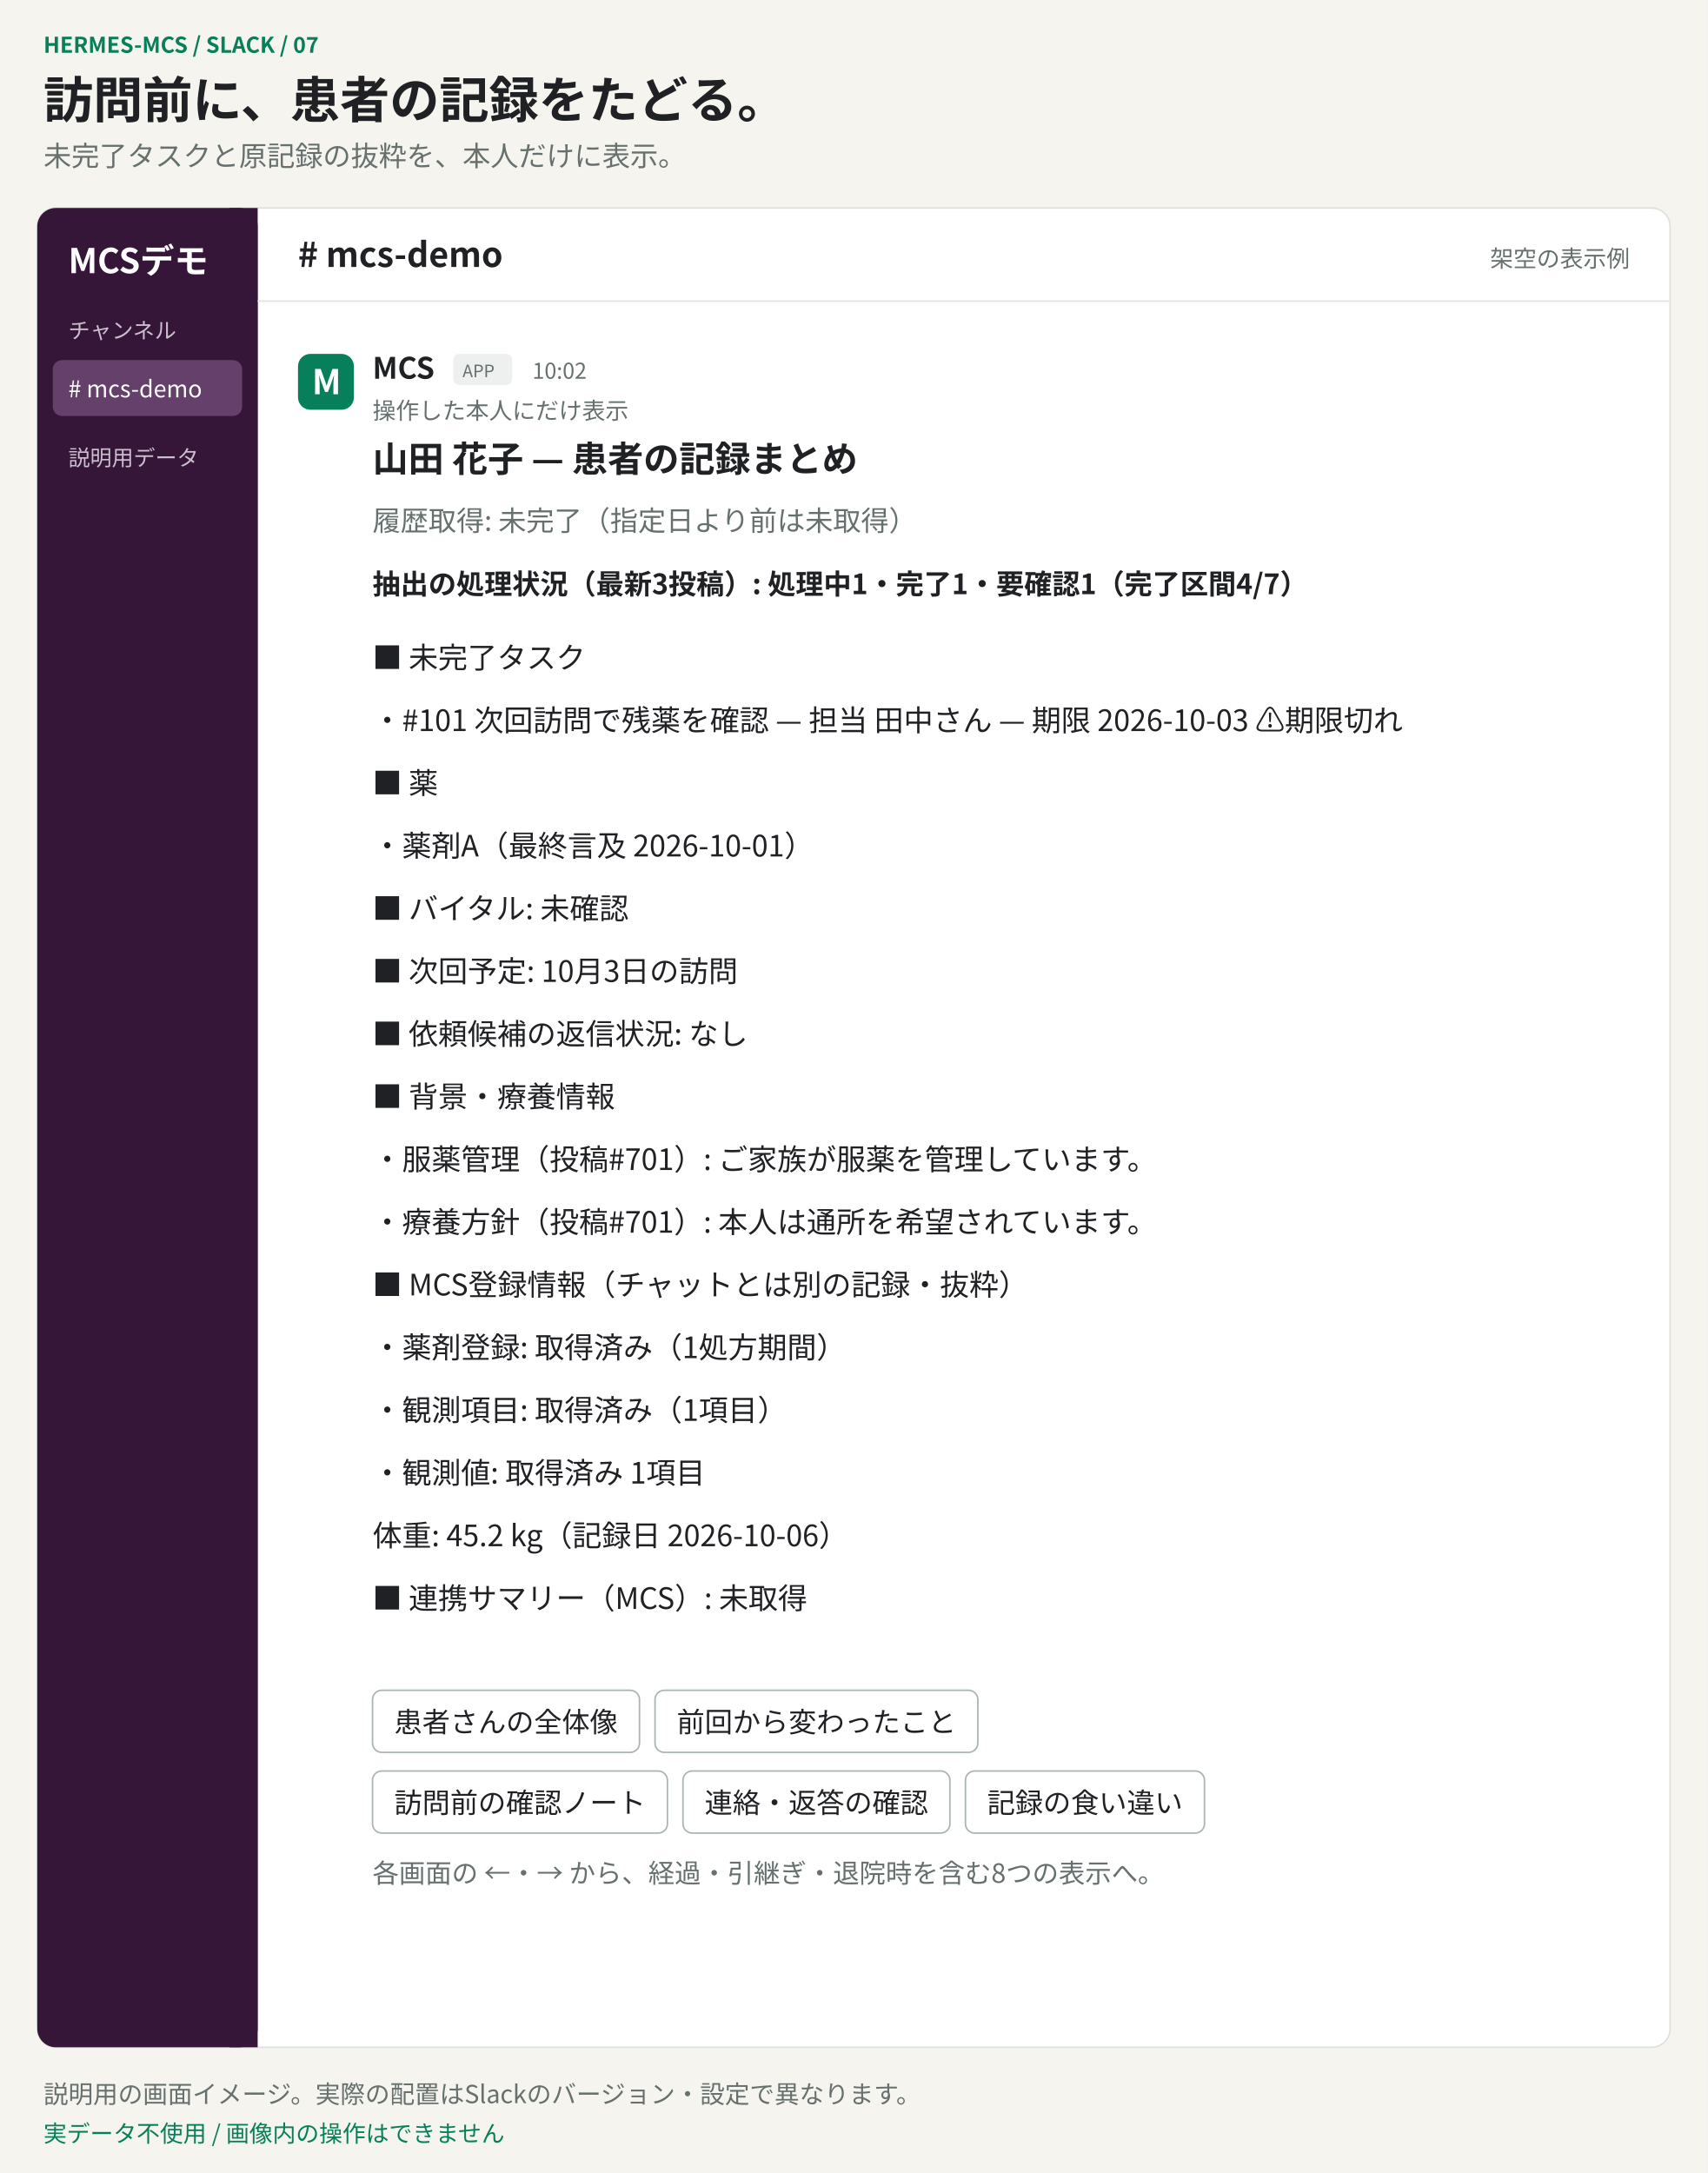
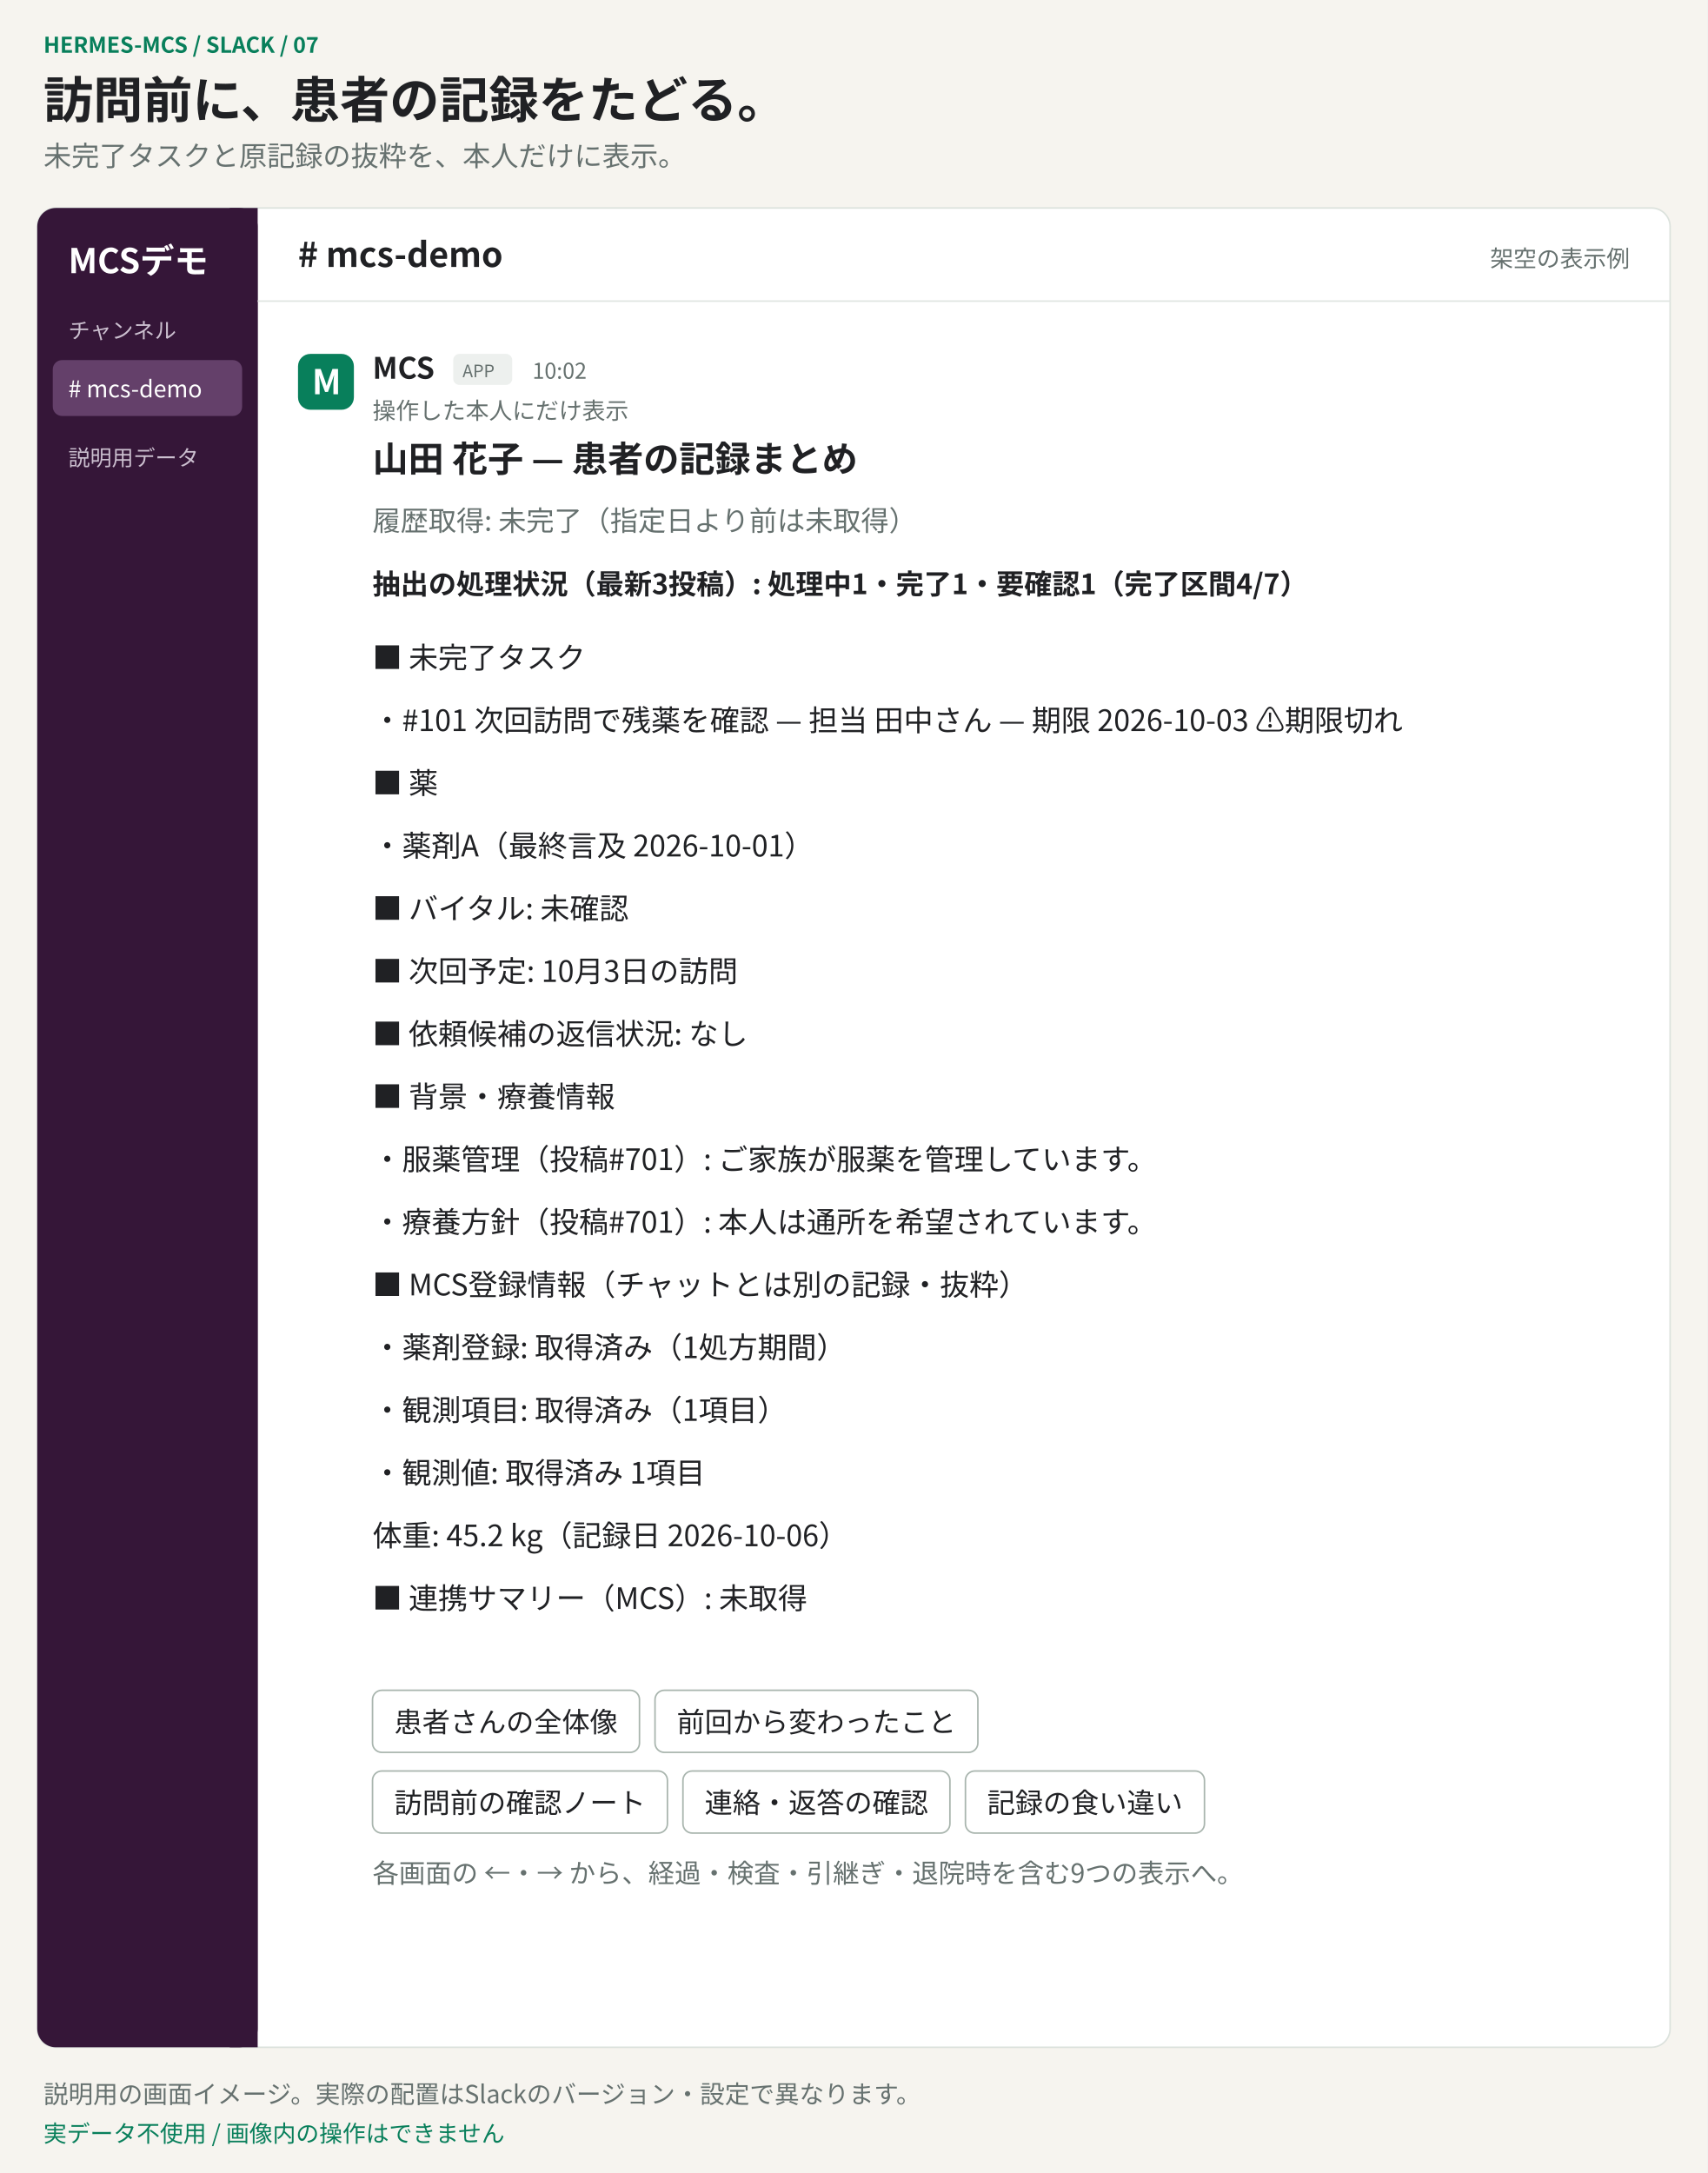
<svg xmlns="http://www.w3.org/2000/svg" width="1100" height="1400" viewBox="0 0 1100 1400" font-family="Noto Sans CJK JP,Hiragino Sans,Yu Gothic,Droid Sans Fallback,sans-serif">
  <rect x="0" y="0" width="1100" height="1400" rx="0" fill="#f6f4ef" />
  <text x="28" y="34" font-size="14" fill="#087f5b" font-weight="bold">HERMES-MCS  /  SLACK  /  07</text>
  <text x="28" y="76" font-size="32" fill="#202124" font-weight="bold">訪問前に、患者の記録をたどる。</text>
  <text x="28" y="107" font-size="18" fill="#66716f">未完了タスクと原記録の抜粋を、本人だけに表示。</text>
  <rect x="24" y="134" width="1052" height="1185" rx="12" fill="#fff" stroke="#dce2dd" />
  <rect x="24" y="134" width="142" height="1185" rx="12" fill="#351638" />
  <rect x="148" y="134" width="18" height="1185" rx="0" fill="#351638" />
  <text x="44" y="176" font-size="22" fill="#fff" font-weight="bold">MCSデモ</text>
  <text x="44" y="218" font-size="14" fill="#cbbfcf">チャンネル</text>
  <rect x="34" y="232" width="122" height="36" rx="6" fill="#64406a" />
  <text x="44" y="256" font-size="15" fill="#fff"># mcs-demo</text>
  <text x="44" y="300" font-size="14" fill="#cbbfcf">説明用データ</text>
  <path d="M166 194 L1076 194" stroke="#e1e5e2" fill="none" />
  <text x="192" y="172" font-size="22" fill="#202124" font-weight="bold"># mcs-demo</text>
  <text x="1050" y="172" font-size="15" fill="#66716f" text-anchor="end">架空の表示例</text>
  <text x="28" y="1355" font-size="16" fill="#66716f">説明用の画面イメージ。実際の配置はSlackのバージョン・設定で異なります。</text>
  <text x="28" y="1380" font-size="15" fill="#087f5b">実データ不使用 / 画像内の操作はできません</text>
  <rect x="192" y="228" width="36" height="36" rx="8" fill="#087f5b" />
  <text x="201" y="254" font-size="22" fill="#fff" font-weight="bold">M</text>
  <text x="240" y="244" font-size="19" fill="#202124" font-weight="bold">MCS</text>
  <rect x="292" y="228" width="38" height="20" rx="4" fill="#edf0ee" />
  <text x="298" y="243" font-size="11" fill="#66716f">APP</text>
  <text x="343" y="244" font-size="14" fill="#66716f">10:02</text>
  <text x="240" y="270" font-size="15" fill="#66716f">操作した本人にだけ表示</text>
  <text x="240" y="304" font-size="23" fill="#202124" font-weight="bold">山田 花子 — 患者の記録まとめ</text>
  <text x="240" y="342" font-size="18" fill="#66716f">履歴取得: 未完了（指定日より前は未取得）</text>
  <text x="240" y="382.8" font-size="18" fill="#202124" font-weight="bold">抽出の処理状況（最新3投稿）: 処理中1・完了1・要確認1（完了区間4/7）</text>
  <text x="240" y="430.6" font-size="19" fill="#202124">■ 未完了タスク</text>
  <text x="240" y="471.0" font-size="19" fill="#202124">・#101 次回訪問で残薬を確認 — 担当 田中さん — 期限 2026-10-03 ⚠期限切れ</text>
  <text x="240" y="511.4" font-size="19" fill="#202124">■ 薬</text>
  <text x="240" y="551.8" font-size="19" fill="#202124">・薬剤A（最終言及 2026-10-01）</text>
  <text x="240" y="592.2" font-size="19" fill="#202124">■ バイタル: 未確認</text>
  <text x="240" y="632.6" font-size="19" fill="#202124">■ 次回予定: 10月3日の訪問</text>
  <text x="240" y="673" font-size="19" fill="#202124">■ 依頼候補の返信状況: なし</text>
  <text x="240" y="713.4" font-size="19" fill="#202124">■ 背景・療養情報</text>
  <text x="240" y="753.8" font-size="19" fill="#202124">・服薬管理（投稿#701）: ご家族が服薬を管理しています。</text>
  <text x="240" y="794.2" font-size="19" fill="#202124">・療養方針（投稿#701）: 本人は通所を希望されています。</text>
  <text x="240" y="834.6" font-size="19" fill="#202124">■ MCS登録情報（チャットとは別の記録・抜粋）</text>
  <text x="240" y="875" font-size="19" fill="#202124">・薬剤登録: 取得済み（1処方期間）</text>
  <text x="240" y="915.4" font-size="19" fill="#202124">・観測項目: 取得済み（1項目）</text>
  <text x="240" y="955.8" font-size="19" fill="#202124">・観測値: 取得済み 1項目</text>
  <text x="240" y="996.2" font-size="19" fill="#202124">  体重: 45.2 kg（記録日 2026-10-06）</text>
  <text x="240" y="1036.6" font-size="19" fill="#202124">■ 連携サマリー（MCS）: 未取得</text>
  <rect x="240" y="1089" width="172" height="40" rx="6" fill="#fff" stroke="#a9b5ae" />
  <text x="254" y="1116" font-size="18" fill="#202124">患者さんの全体像</text>
  <rect x="422" y="1089" width="208" height="40" rx="6" fill="#fff" stroke="#a9b5ae" />
  <text x="436" y="1116" font-size="18" fill="#202124">前回から変わったこと</text>
  <rect x="240" y="1141" width="190" height="40" rx="6" fill="#fff" stroke="#a9b5ae" />
  <text x="254" y="1168" font-size="18" fill="#202124">訪問前の確認ノート</text>
  <rect x="440" y="1141" width="172" height="40" rx="6" fill="#fff" stroke="#a9b5ae" />
  <text x="454" y="1168" font-size="18" fill="#202124">連絡・返答の確認</text>
  <rect x="622" y="1141" width="154" height="40" rx="6" fill="#fff" stroke="#a9b5ae" />
  <text x="636" y="1168" font-size="18" fill="#202124">記録の食い違い</text>
-   <text x="240" y="1213" font-size="17" fill="#66716f">各画面の ←・→ から、経過・引継ぎ・退院時を含む8つの表示へ。</text>
+   <text x="240" y="1213" font-size="17" fill="#66716f">各画面の ←・→ から、経過・検査・引継ぎ・退院時を含む9つの表示へ。</text>
</svg>
